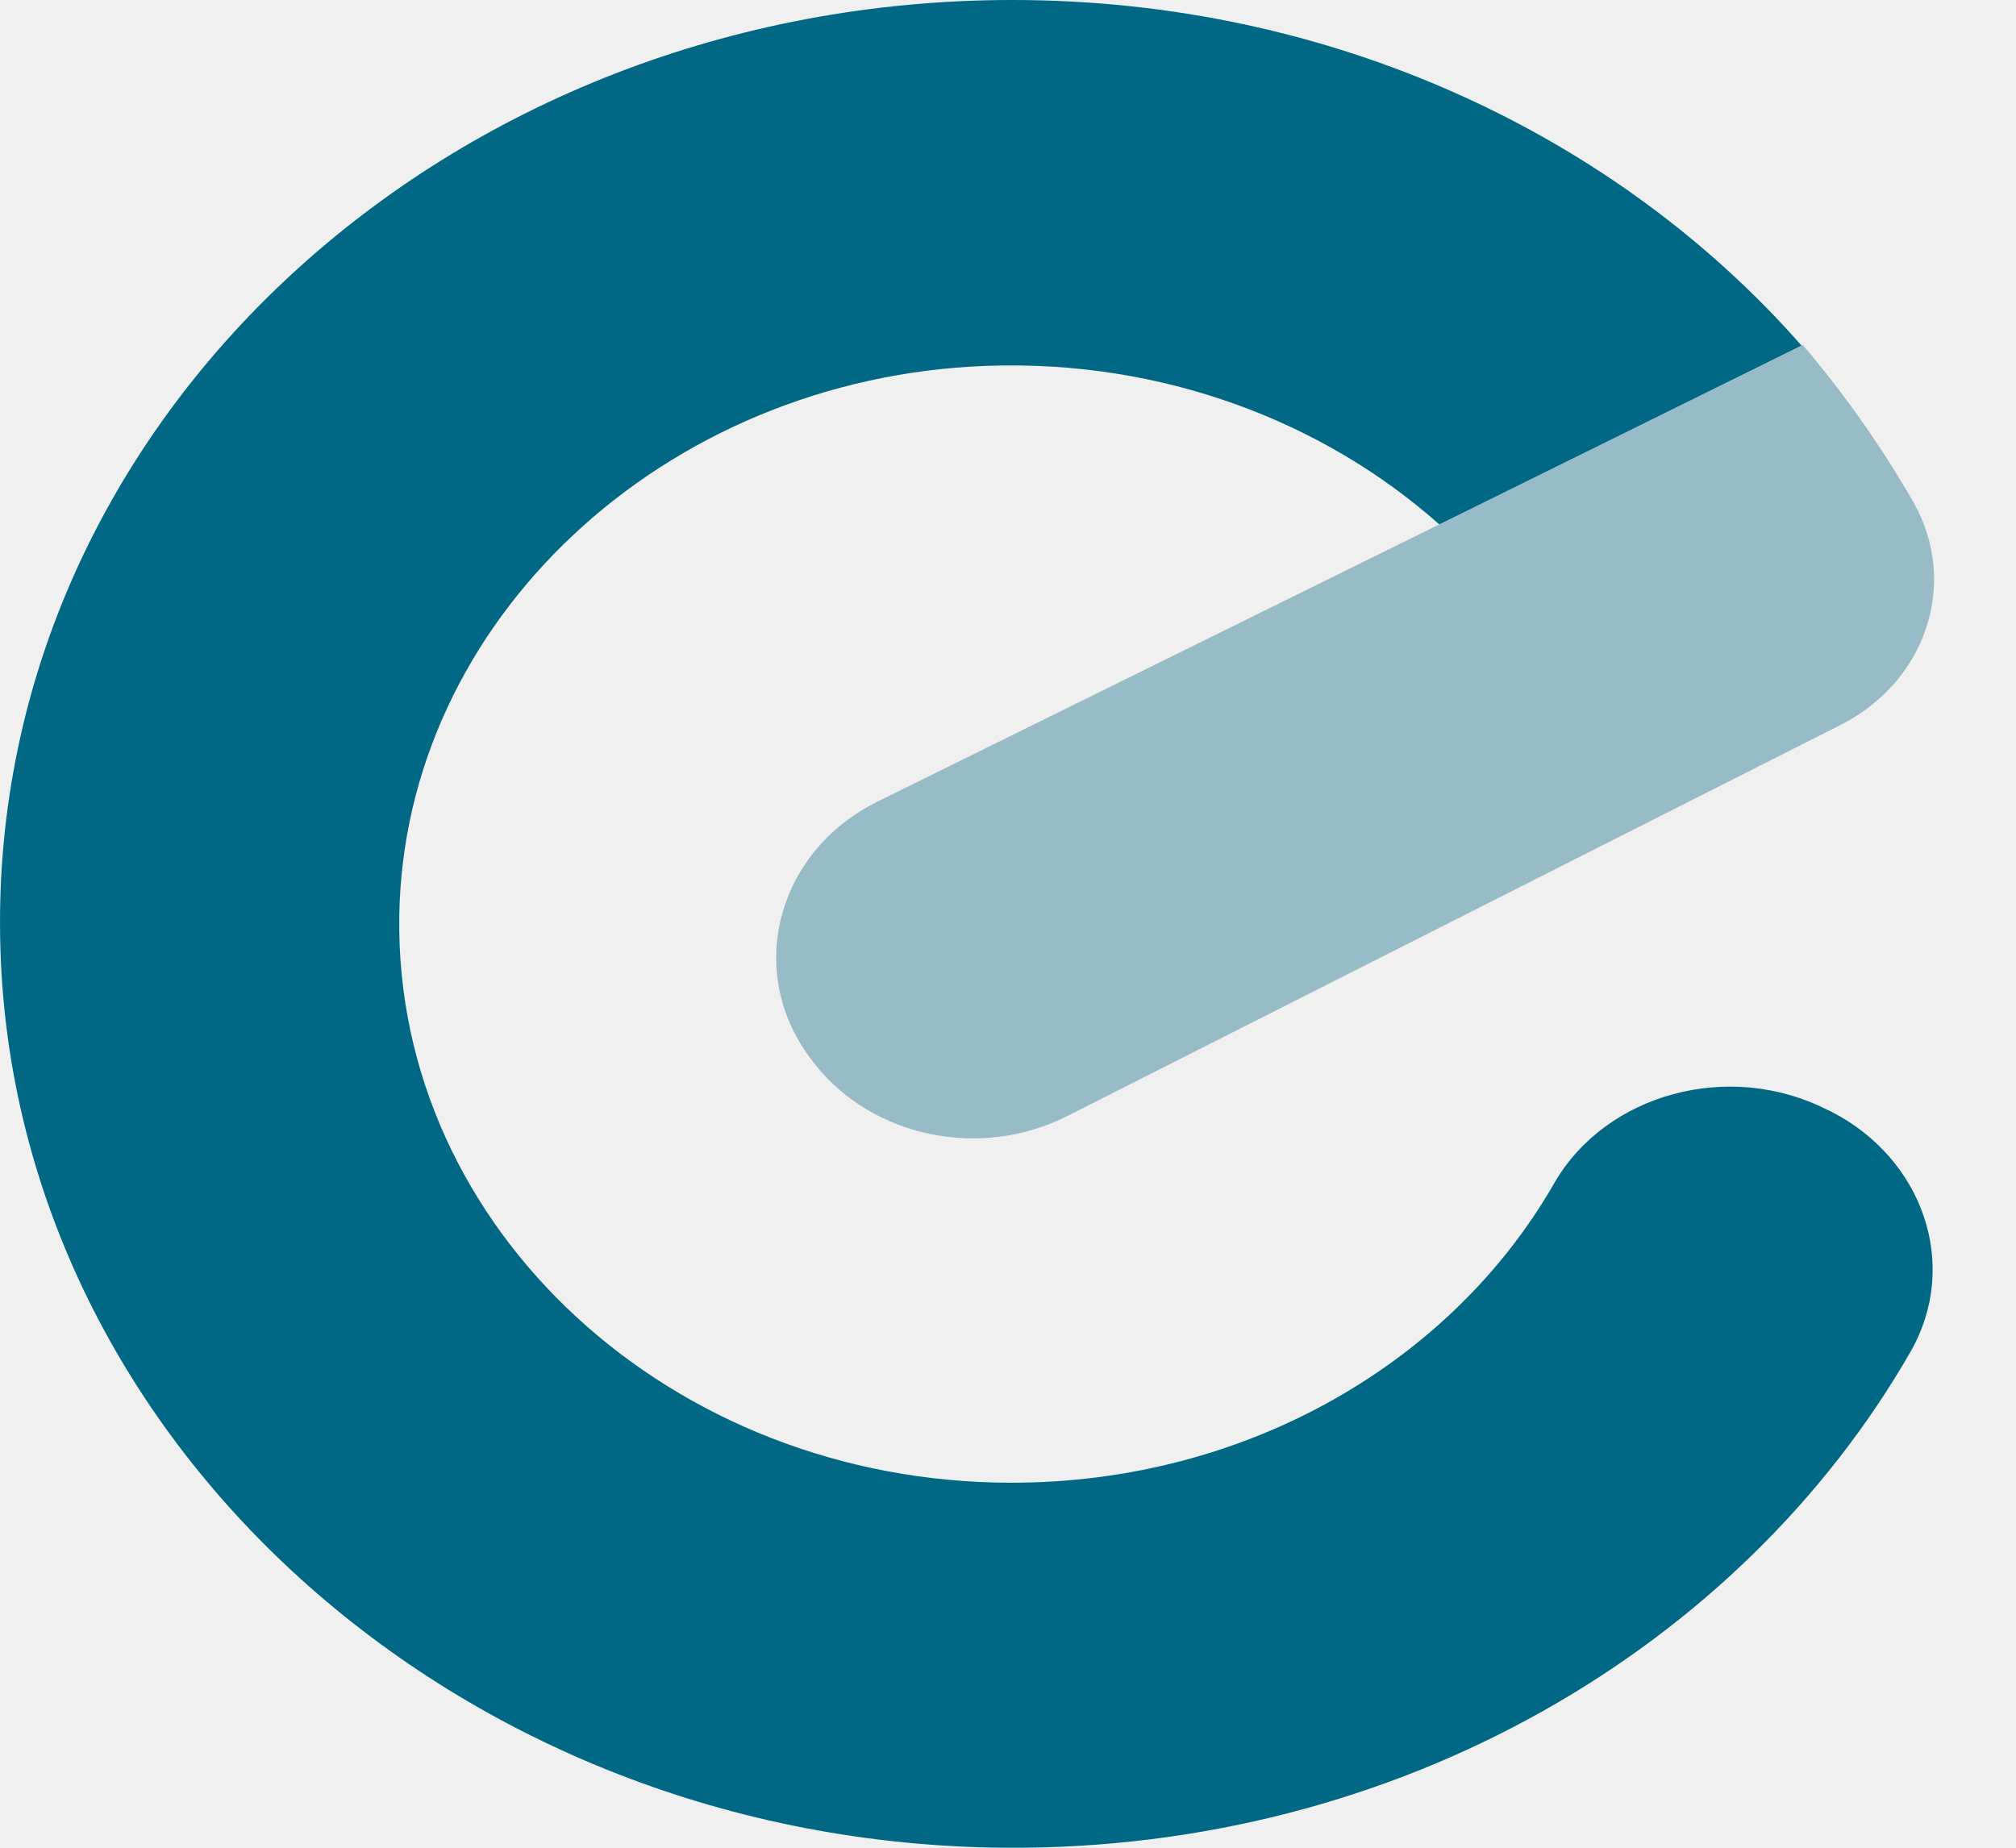
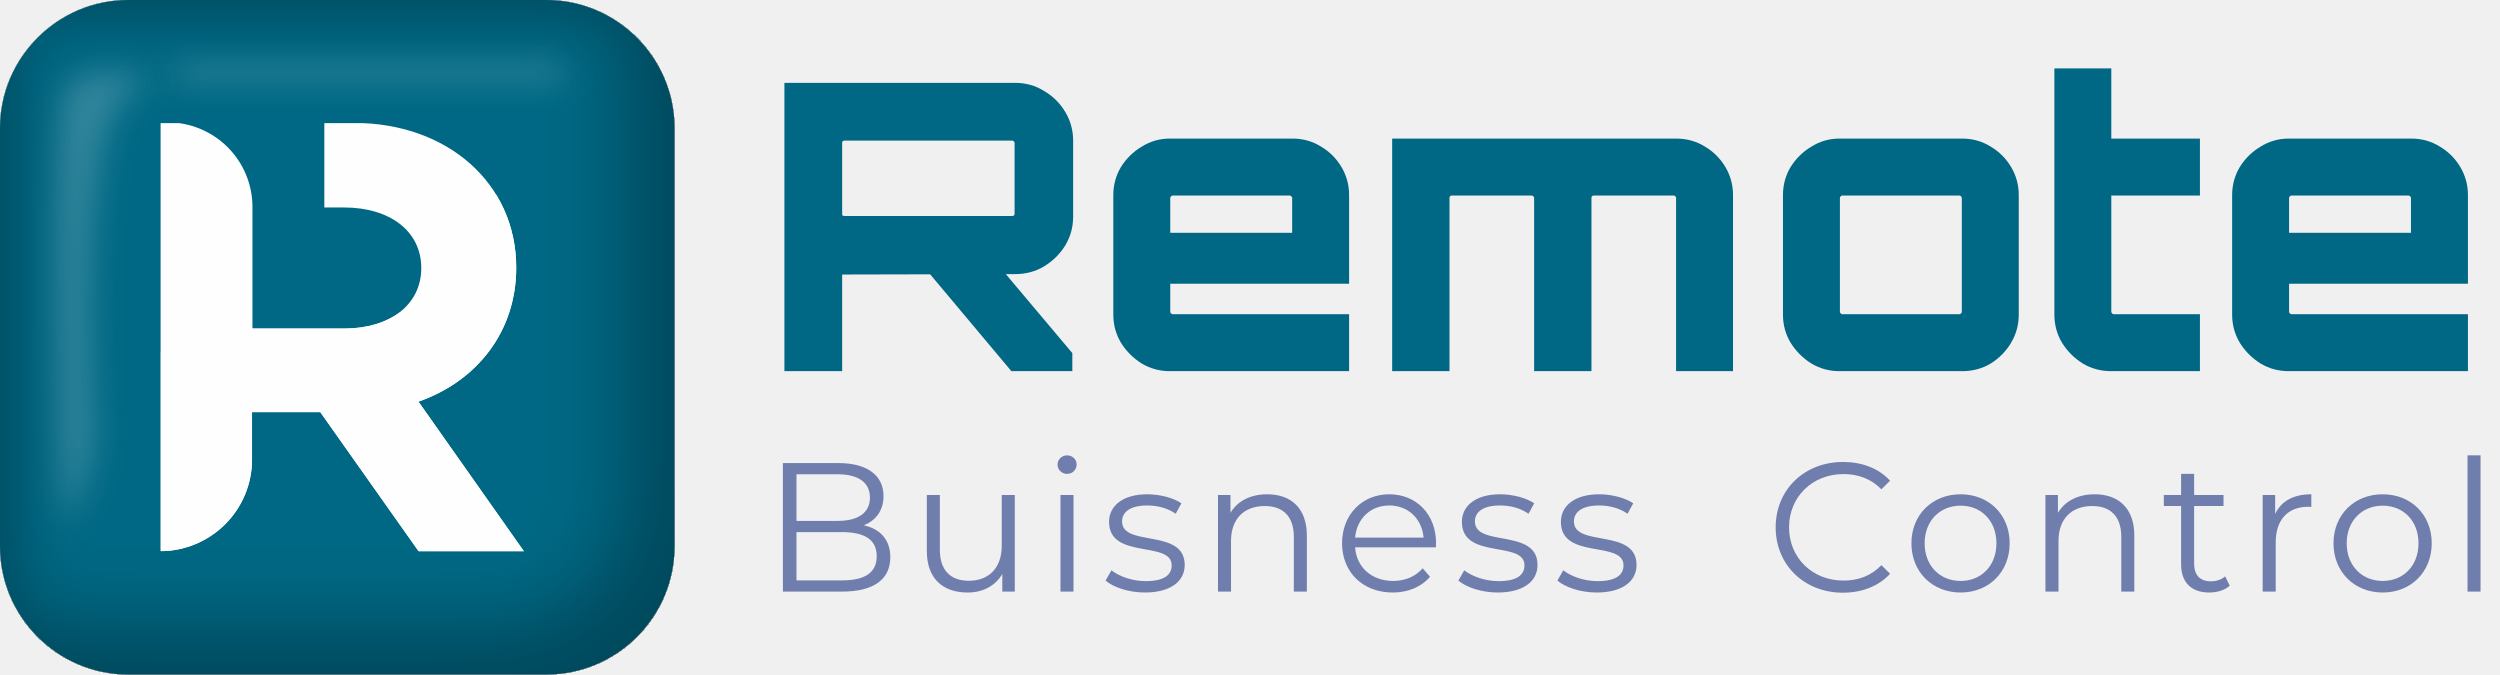
- <svg xmlns="http://www.w3.org/2000/svg" width="24" height="22" viewBox="0 0 24 22" fill="none">
-   <g id="Group">
-     <path id="Vector" d="M21.747 13.211L21.794 13.232C22.902 13.797 23.33 15.068 22.747 16.09C20.722 19.62 16.65 22.032 11.97 22C5.444 21.956 0.097 17.111 0.002 11.157C-0.106 5.008 5.325 0 12.053 0C15.852 0 19.246 1.608 21.449 4.117L17.138 6.247C15.757 5.019 13.839 4.28 11.743 4.356C7.897 4.498 4.801 7.398 4.753 10.918C4.705 14.634 7.992 17.654 12.041 17.654C14.851 17.654 17.293 16.209 18.507 14.08C19.127 13.015 20.591 12.624 21.747 13.211Z" fill="#006884" />
-     <path id="Vector_2" d="M22.783 5.986C23.319 6.942 22.937 8.116 21.901 8.637L19.258 9.973L12.708 13.287C11.684 13.808 10.398 13.547 9.707 12.678L9.683 12.646C8.862 11.614 9.219 10.147 10.457 9.539L17.15 6.236L21.461 4.107C21.961 4.693 22.401 5.323 22.783 5.986Z" fill="#97BCC7" />
+ <svg xmlns="http://www.w3.org/2000/svg" width="1401" height="378" viewBox="0 0 1401 378" fill="none">
+   <g filter="url(#filter0_i_1196_9344)">
+     <rect width="378" height="378" rx="72" fill="#006884" />
  </g>
+   <g filter="url(#filter1_f_1196_9344)">
+     <path d="M35.537 53.515C37.554 38.356 66.984 39.95 79.708 41.364C81.756 41.591 82.376 44.262 80.729 45.5C74.282 50.343 63.277 59.77 60.519 69.444C46.99 116.888 49.831 197.136 52.165 235.029C53.015 248.838 50.76 262.68 45.151 275.326L35.537 297C35.537 297 26.453 121.782 35.537 53.515Z" fill="white" fill-opacity="0.2" />
+   </g>
+   <g filter="url(#filter2_f_1196_9344)">
+     <path d="M99 40.5L315 40.5" stroke="white" stroke-opacity="0.8" stroke-width="2.25" stroke-linecap="round" />
+   </g>
+   <g clip-path="url(#clip0_1196_9344)">
+     <path d="M234.496 225.077C267.527 213.545 289.296 185.584 289.296 150.039C289.296 102.647 250.674 68.88 198.333 68.88H181.758V116.272H192.861C218.516 116.272 236.082 129.582 236.082 150.197C236.082 170.813 218.516 184.123 192.861 184.123H141.472V115.956C141.472 103.387 136.458 91.333 127.535 82.445C118.611 73.557 106.508 68.564 93.889 68.564H89.685V308.883C103.357 308.883 116.468 303.474 126.135 293.845C135.803 284.217 141.234 271.158 141.234 257.541V230.962H179.498L234.615 308.962H293.618L234.496 225.077Z" fill="#FEFEFE" />
+     <mask id="mask0_1196_9344" style="mask-type:luminance" maskUnits="userSpaceOnUse" x="89" y="68" width="205" height="241">
+       <path d="M234.496 225.077C267.527 213.545 289.296 185.584 289.296 150.039C289.296 102.647 250.674 68.88 198.333 68.88H181.758V116.272H192.861C218.516 116.272 236.082 129.582 236.082 150.197C236.082 170.813 218.516 184.123 192.861 184.123H141.472V115.956C141.472 103.387 136.458 91.333 127.535 82.445C118.611 73.557 106.508 68.564 93.889 68.564H89.685V308.883C103.357 308.883 116.468 303.474 126.135 293.845C135.803 284.217 141.234 271.158 141.234 257.541V230.962H179.498L234.615 308.962H293.618L234.496 225.077Z" fill="white" />
+     </mask>
+     <g mask="url(#mask0_1196_9344)">
+       <path d="M32.348 261.412C35.441 260.385 57.924 187.756 141.472 183.807C174.78 182.227 200.712 186.769 218.239 178.199C260.588 157.583 285.648 106.833 289.97 60.152L311.739 321.166H40.596L32.348 261.412Z" fill="#FEFEFE" />
+     </g>
+   </g>
+   <path d="M566.778 208L518.912 150.92H561.384L600.936 197.887V208H566.778ZM439.584 208V46.424H568.8C574.793 46.424 580.186 47.922 584.98 50.919C589.924 53.765 593.894 57.66 596.891 62.604C599.887 67.548 601.385 72.941 601.385 78.784V121.482C601.385 127.324 599.887 132.718 596.891 137.662C593.894 142.456 589.924 146.351 584.98 149.347C580.186 152.194 574.793 153.617 568.8 153.617L471.945 153.842V208H439.584ZM473.293 121.032H567.227C567.677 121.032 567.976 120.957 568.126 120.807C568.426 120.508 568.576 120.208 568.576 119.909V80.132C568.576 79.683 568.426 79.383 568.126 79.234C567.976 78.934 567.677 78.784 567.227 78.784H473.293C472.844 78.784 472.469 78.934 472.169 79.234C472.02 79.383 471.945 79.683 471.945 80.132V119.909C471.945 120.208 472.02 120.508 472.169 120.807C472.469 120.957 472.844 121.032 473.293 121.032ZM655.587 208C649.894 208 644.651 206.577 639.857 203.73C635.063 200.734 631.167 196.839 628.171 192.045C625.325 187.251 623.901 182.007 623.901 176.314V109.347C623.901 103.654 625.325 98.41 628.171 93.616C631.167 88.822 635.063 85.001 639.857 82.155C644.651 79.159 649.894 77.66 655.587 77.66H724.353C730.195 77.66 735.514 79.159 740.308 82.155C745.102 85.001 748.922 88.822 751.769 93.616C754.615 98.41 756.039 103.654 756.039 109.347V159.01H655.812V174.741C655.812 175.041 655.962 175.34 656.262 175.64C656.561 175.939 656.861 176.089 657.16 176.089H756.039V208H655.587ZM655.812 130.47H724.128V110.92C724.128 110.62 723.978 110.32 723.679 110.021C723.379 109.721 723.079 109.571 722.78 109.571H657.16C656.861 109.571 656.561 109.721 656.262 110.021C655.962 110.32 655.812 110.62 655.812 110.92V130.47ZM780.17 208V77.66H939.274C945.267 77.66 950.66 79.159 955.454 82.155C960.248 85.001 964.069 88.822 966.915 93.616C969.762 98.41 971.185 103.654 971.185 109.347V208H939.274V110.92C939.274 110.62 939.124 110.32 938.825 110.021C938.675 109.721 938.375 109.571 937.926 109.571H893.206C892.756 109.571 892.382 109.721 892.082 110.021C891.932 110.32 891.857 110.62 891.857 110.92V208H859.722V110.92C859.722 110.62 859.572 110.32 859.273 110.021C858.973 109.721 858.673 109.571 858.374 109.571H813.429C813.129 109.571 812.83 109.721 812.53 110.021C812.38 110.32 812.305 110.62 812.305 110.92V208H780.17ZM1030.86 208C1025.16 208 1019.92 206.577 1015.13 203.73C1010.33 200.734 1006.44 196.839 1003.44 192.045C1000.59 187.251 999.172 182.007 999.172 176.314V109.347C999.172 103.654 1000.59 98.41 1003.44 93.616C1006.44 88.822 1010.33 85.001 1015.13 82.155C1019.92 79.159 1025.16 77.66 1030.86 77.66H1099.62C1105.47 77.66 1110.78 79.159 1115.58 82.155C1120.37 85.001 1124.19 88.822 1127.04 93.616C1129.89 98.41 1131.31 103.654 1131.31 109.347V176.314C1131.31 182.007 1129.89 187.251 1127.04 192.045C1124.19 196.839 1120.37 200.734 1115.58 203.73C1110.78 206.577 1105.47 208 1099.62 208H1030.86ZM1032.43 176.089H1098.05C1098.35 176.089 1098.65 175.939 1098.95 175.64C1099.25 175.34 1099.4 175.041 1099.4 174.741V110.92C1099.4 110.62 1099.25 110.32 1098.95 110.021C1098.65 109.721 1098.35 109.571 1098.05 109.571H1032.43C1032.13 109.571 1031.83 109.721 1031.53 110.021C1031.23 110.32 1031.08 110.62 1031.08 110.92V174.741C1031.08 175.041 1031.23 175.34 1031.53 175.64C1031.83 175.939 1032.13 176.089 1032.43 176.089ZM1183.18 208C1177.33 208 1172.01 206.577 1167.22 203.73C1162.43 200.734 1158.53 196.839 1155.53 192.045C1152.69 187.251 1151.27 182.007 1151.27 176.314V38.334H1183.18V77.66H1232.84V109.571H1183.18V174.741C1183.18 175.041 1183.33 175.34 1183.63 175.64C1183.93 175.939 1184.22 176.089 1184.52 176.089H1232.84V208H1183.18ZM1282.57 208C1276.88 208 1271.64 206.577 1266.84 203.73C1262.05 200.734 1258.15 196.839 1255.16 192.045C1252.31 187.251 1250.89 182.007 1250.89 176.314V109.347C1250.89 103.654 1252.31 98.41 1255.16 93.616C1258.15 88.822 1262.05 85.001 1266.84 82.155C1271.64 79.159 1276.88 77.66 1282.57 77.66H1351.34C1357.18 77.66 1362.5 79.159 1367.29 82.155C1372.09 85.001 1375.91 88.822 1378.76 93.616C1381.6 98.41 1383.03 103.654 1383.03 109.347V159.01H1282.8V174.741C1282.8 175.041 1282.95 175.34 1283.25 175.64C1283.55 175.939 1283.85 176.089 1284.15 176.089H1383.03V208H1282.57ZM1282.8 130.47H1351.11V110.92C1351.11 110.62 1350.96 110.32 1350.66 110.021C1350.37 109.721 1350.07 109.571 1349.77 109.571H1284.15C1283.85 109.571 1283.55 109.721 1283.25 110.021C1282.95 110.32 1282.8 110.62 1282.8 110.92V130.47Z" fill="#006884" />
+   <path d="M484.109 294.385C493.37 296.443 498.927 302.514 498.927 312.29C498.927 324.535 489.872 331.532 471.864 331.532H438.731V259.502H469.806C485.859 259.502 495.12 266.293 495.12 278.024C495.12 286.256 490.695 291.71 484.109 294.385ZM469.292 265.779H446.345V291.915H469.292C480.816 291.915 487.505 287.491 487.505 278.847C487.505 270.204 480.816 265.779 469.292 265.779ZM471.761 325.255C484.418 325.255 491.312 321.139 491.312 311.672C491.312 302.308 484.418 298.192 471.761 298.192H446.345V325.255H471.761ZM561.377 277.407H568.683V331.532H561.686V321.653C557.879 328.239 550.881 332.046 542.238 332.046C528.449 332.046 519.394 324.329 519.394 308.791V277.407H526.7V308.071C526.7 319.595 532.668 325.461 542.958 325.461C554.277 325.461 561.377 318.155 561.377 305.807V277.407ZM597.994 265.573C595.01 265.573 592.643 263.206 592.643 260.325C592.643 257.547 595.01 255.18 597.994 255.18C600.978 255.18 603.345 257.444 603.345 260.222C603.345 263.206 601.081 265.573 597.994 265.573ZM594.29 331.532V277.407H601.596V331.532H594.29ZM641.578 332.046C632.625 332.046 623.982 329.165 619.557 325.358L622.85 319.595C627.172 322.991 634.478 325.666 642.092 325.666C652.382 325.666 656.601 322.168 656.601 316.817C656.601 302.72 621.512 313.833 621.512 292.43C621.512 283.581 629.127 276.995 642.915 276.995C649.913 276.995 657.527 278.95 662.055 282.037L658.865 287.902C654.131 284.61 648.472 283.272 642.915 283.272C633.14 283.272 628.818 287.079 628.818 292.224C628.818 306.836 663.907 295.826 663.907 316.611C663.907 325.975 655.675 332.046 641.578 332.046ZM710.135 276.995C723.307 276.995 732.362 284.61 732.362 300.147V331.532H725.056V300.868C725.056 289.446 719.088 283.581 708.798 283.581C697.17 283.581 689.864 290.784 689.864 303.131V331.532H682.558V277.407H689.555V287.388C693.466 280.802 700.772 276.995 710.135 276.995ZM804.773 304.469C804.773 305.087 804.67 305.91 804.67 306.733H759.395C760.218 318.052 768.861 325.564 780.695 325.564C787.28 325.564 793.146 323.197 797.262 318.463L801.378 323.197C796.541 328.959 789.03 332.046 780.489 332.046C763.613 332.046 752.089 320.521 752.089 304.469C752.089 288.417 763.305 276.995 778.534 276.995C793.763 276.995 804.773 288.211 804.773 304.469ZM778.534 283.272C768.038 283.272 760.321 290.681 759.395 301.279H797.776C796.85 290.681 789.133 283.272 778.534 283.272ZM839.298 332.046C830.345 332.046 821.702 329.165 817.277 325.358L820.57 319.595C824.892 322.991 832.198 325.666 839.812 325.666C850.102 325.666 854.321 322.168 854.321 316.817C854.321 302.72 819.232 313.833 819.232 292.43C819.232 283.581 826.847 276.995 840.635 276.995C847.633 276.995 855.247 278.95 859.775 282.037L856.585 287.902C851.851 284.61 846.192 283.272 840.635 283.272C830.86 283.272 826.538 287.079 826.538 292.224C826.538 306.836 861.627 295.826 861.627 316.611C861.627 325.975 853.395 332.046 839.298 332.046ZM894.787 332.046C885.835 332.046 877.191 329.165 872.767 325.358L876.059 319.595C880.381 322.991 887.687 325.666 895.302 325.666C905.591 325.666 909.81 322.168 909.81 316.817C909.81 302.72 874.722 313.833 874.722 292.43C874.722 283.581 882.336 276.995 896.125 276.995C903.122 276.995 910.736 278.95 915.264 282.037L912.074 287.902C907.341 284.61 901.681 283.272 896.125 283.272C886.349 283.272 882.027 287.079 882.027 292.224C882.027 306.836 917.116 295.826 917.116 316.611C917.116 325.975 908.884 332.046 894.787 332.046ZM1032.74 332.149C1011.14 332.149 995.083 316.611 995.083 295.517C995.083 274.422 1011.14 258.885 1032.85 258.885C1043.34 258.885 1052.81 262.383 1059.19 269.38L1054.35 274.217C1048.49 268.249 1041.28 265.676 1033.05 265.676C1015.66 265.676 1002.59 278.436 1002.59 295.517C1002.59 312.598 1015.66 325.358 1033.05 325.358C1041.28 325.358 1048.49 322.785 1054.35 316.714L1059.19 321.55C1052.81 328.548 1043.34 332.149 1032.74 332.149ZM1098.73 332.046C1082.89 332.046 1071.16 320.521 1071.16 304.469C1071.16 288.417 1082.89 276.995 1098.73 276.995C1114.58 276.995 1126.21 288.417 1126.21 304.469C1126.21 320.521 1114.58 332.046 1098.73 332.046ZM1098.73 325.564C1110.26 325.564 1118.8 317.126 1118.8 304.469C1118.8 291.813 1110.26 283.375 1098.73 283.375C1087.21 283.375 1078.57 291.813 1078.57 304.469C1078.57 317.126 1087.21 325.564 1098.73 325.564ZM1173.85 276.995C1187.02 276.995 1196.07 284.61 1196.07 300.147V331.532H1188.77V300.868C1188.77 289.446 1182.8 283.581 1172.51 283.581C1160.88 283.581 1153.58 290.784 1153.58 303.131V331.532H1146.27V277.407H1153.27V287.388C1157.18 280.802 1164.48 276.995 1173.85 276.995ZM1246.98 322.991L1249.56 328.239C1246.67 330.811 1242.35 332.046 1238.13 332.046C1227.95 332.046 1222.29 326.284 1222.29 316.303V283.581H1212.61V277.407H1222.29V265.573H1229.59V277.407H1246.06V283.581H1229.59V315.891C1229.59 322.271 1232.89 325.769 1238.96 325.769C1241.94 325.769 1244.93 324.843 1246.98 322.991ZM1275 288.005C1278.39 280.802 1285.29 276.995 1295.27 276.995V284.095C1294.65 284.095 1294.03 283.992 1293.52 283.992C1282.2 283.992 1275.31 291.195 1275.31 303.955V331.532H1268V277.407H1275V288.005ZM1335.26 332.046C1319.42 332.046 1307.69 320.521 1307.69 304.469C1307.69 288.417 1319.42 276.995 1335.26 276.995C1351.11 276.995 1362.74 288.417 1362.74 304.469C1362.74 320.521 1351.11 332.046 1335.26 332.046ZM1335.26 325.564C1346.79 325.564 1355.33 317.126 1355.33 304.469C1355.33 291.813 1346.79 283.375 1335.26 283.375C1323.74 283.375 1315.09 291.813 1315.09 304.469C1315.09 317.126 1323.74 325.564 1335.26 325.564ZM1382.8 331.532V255.18H1390.1V331.532H1382.8Z" fill="#707EAE" />
+   <defs>
+     <filter id="filter0_i_1196_9344" x="-27" y="-27" width="405" height="405" filterUnits="userSpaceOnUse" color-interpolation-filters="sRGB">
+       <feFlood flood-opacity="0" result="BackgroundImageFix" />
+       <feBlend mode="normal" in="SourceGraphic" in2="BackgroundImageFix" result="shape" />
+       <feColorMatrix in="SourceAlpha" type="matrix" values="0 0 0 0 0 0 0 0 0 0 0 0 0 0 0 0 0 0 127 0" result="hardAlpha" />
+       <feOffset dx="-27" dy="-27" />
+       <feGaussianBlur stdDeviation="22.5" />
+       <feComposite in2="hardAlpha" operator="arithmetic" k2="-1" k3="1" />
+       <feColorMatrix type="matrix" values="0 0 0 0 0 0 0 0 0 0 0 0 0 0 0 0 0 0 0.3 0" />
+       <feBlend mode="normal" in2="shape" result="effect1_innerShadow_1196_9344" />
+     </filter>
+     <filter id="filter1_f_1196_9344" x="13.5" y="22.5" width="86.171" height="292.5" filterUnits="userSpaceOnUse" color-interpolation-filters="sRGB">
+       <feFlood flood-opacity="0" result="BackgroundImageFix" />
+       <feBlend mode="normal" in="SourceGraphic" in2="BackgroundImageFix" result="shape" />
+       <feGaussianBlur stdDeviation="9" result="effect1_foregroundBlur_1196_9344" />
+     </filter>
+     <filter id="filter2_f_1196_9344" x="79.875" y="21.375" width="254.25" height="38.25" filterUnits="userSpaceOnUse" color-interpolation-filters="sRGB">
+       <feFlood flood-opacity="0" result="BackgroundImageFix" />
+       <feBlend mode="normal" in="SourceGraphic" in2="BackgroundImageFix" result="shape" />
+       <feGaussianBlur stdDeviation="9" result="effect1_foregroundBlur_1196_9344" />
+     </filter>
+     <clipPath id="clip0_1196_9344">
+       <rect width="204" height="240" fill="white" transform="translate(90 69)" />
+     </clipPath>
+   </defs>
</svg>
